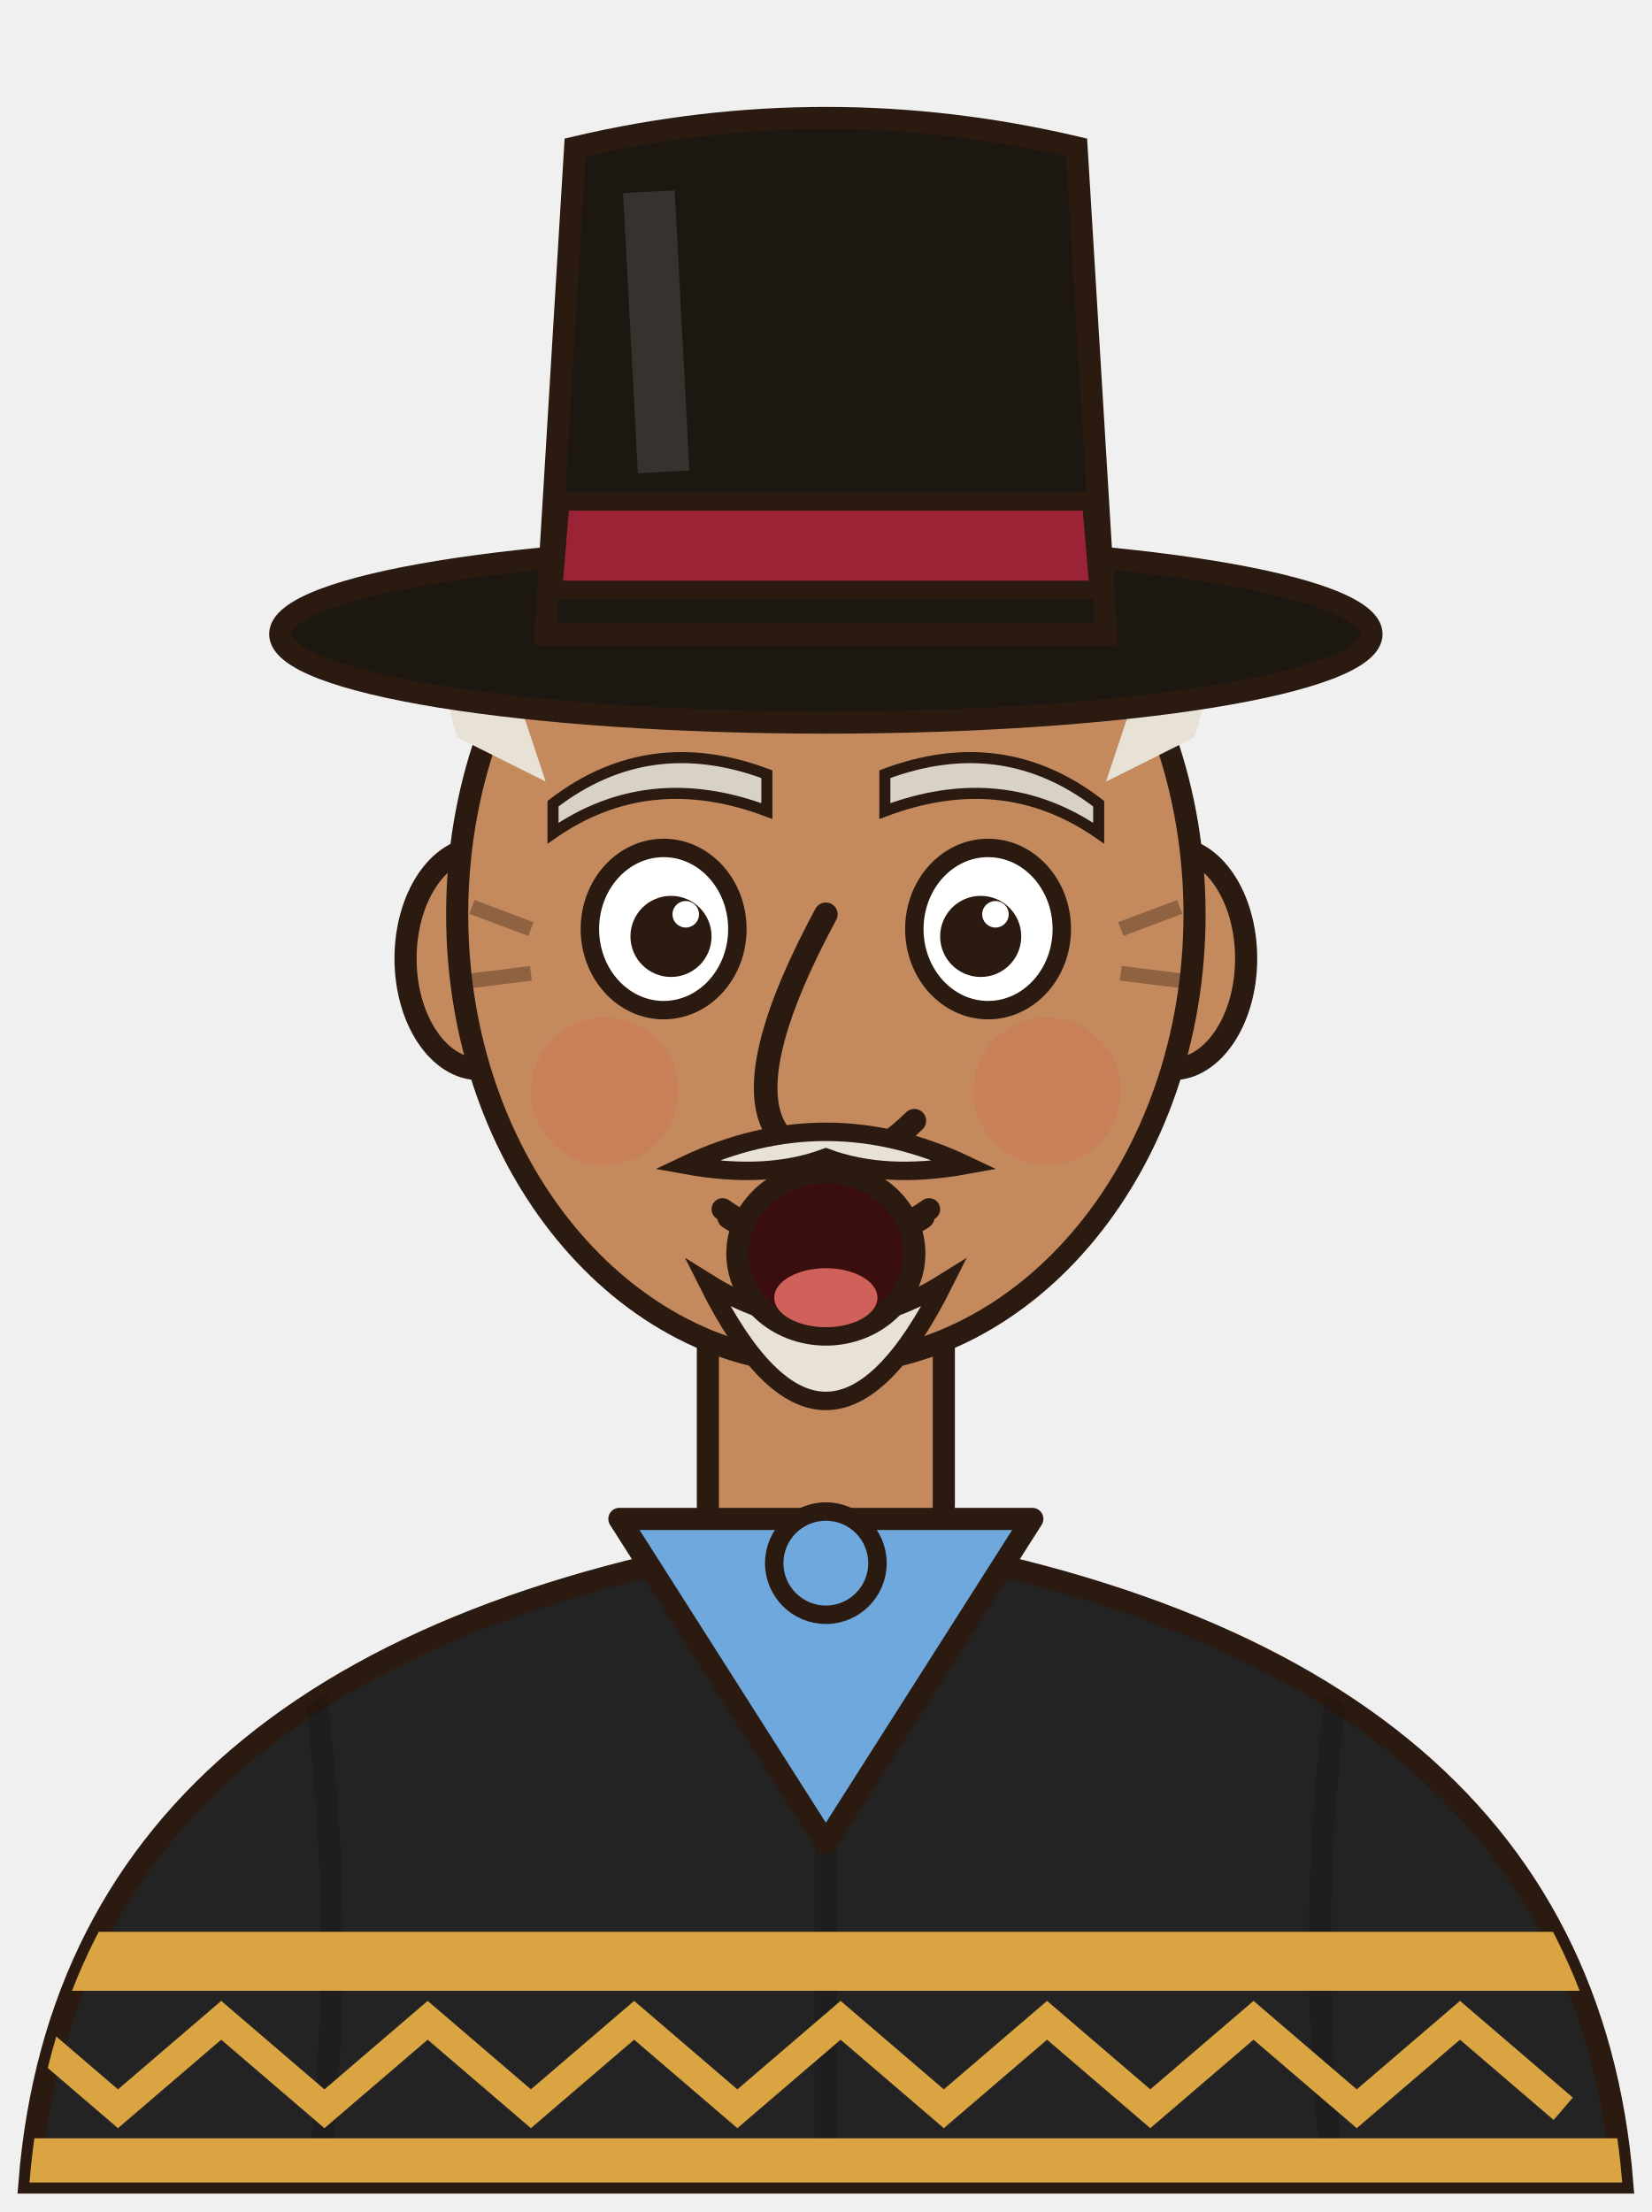
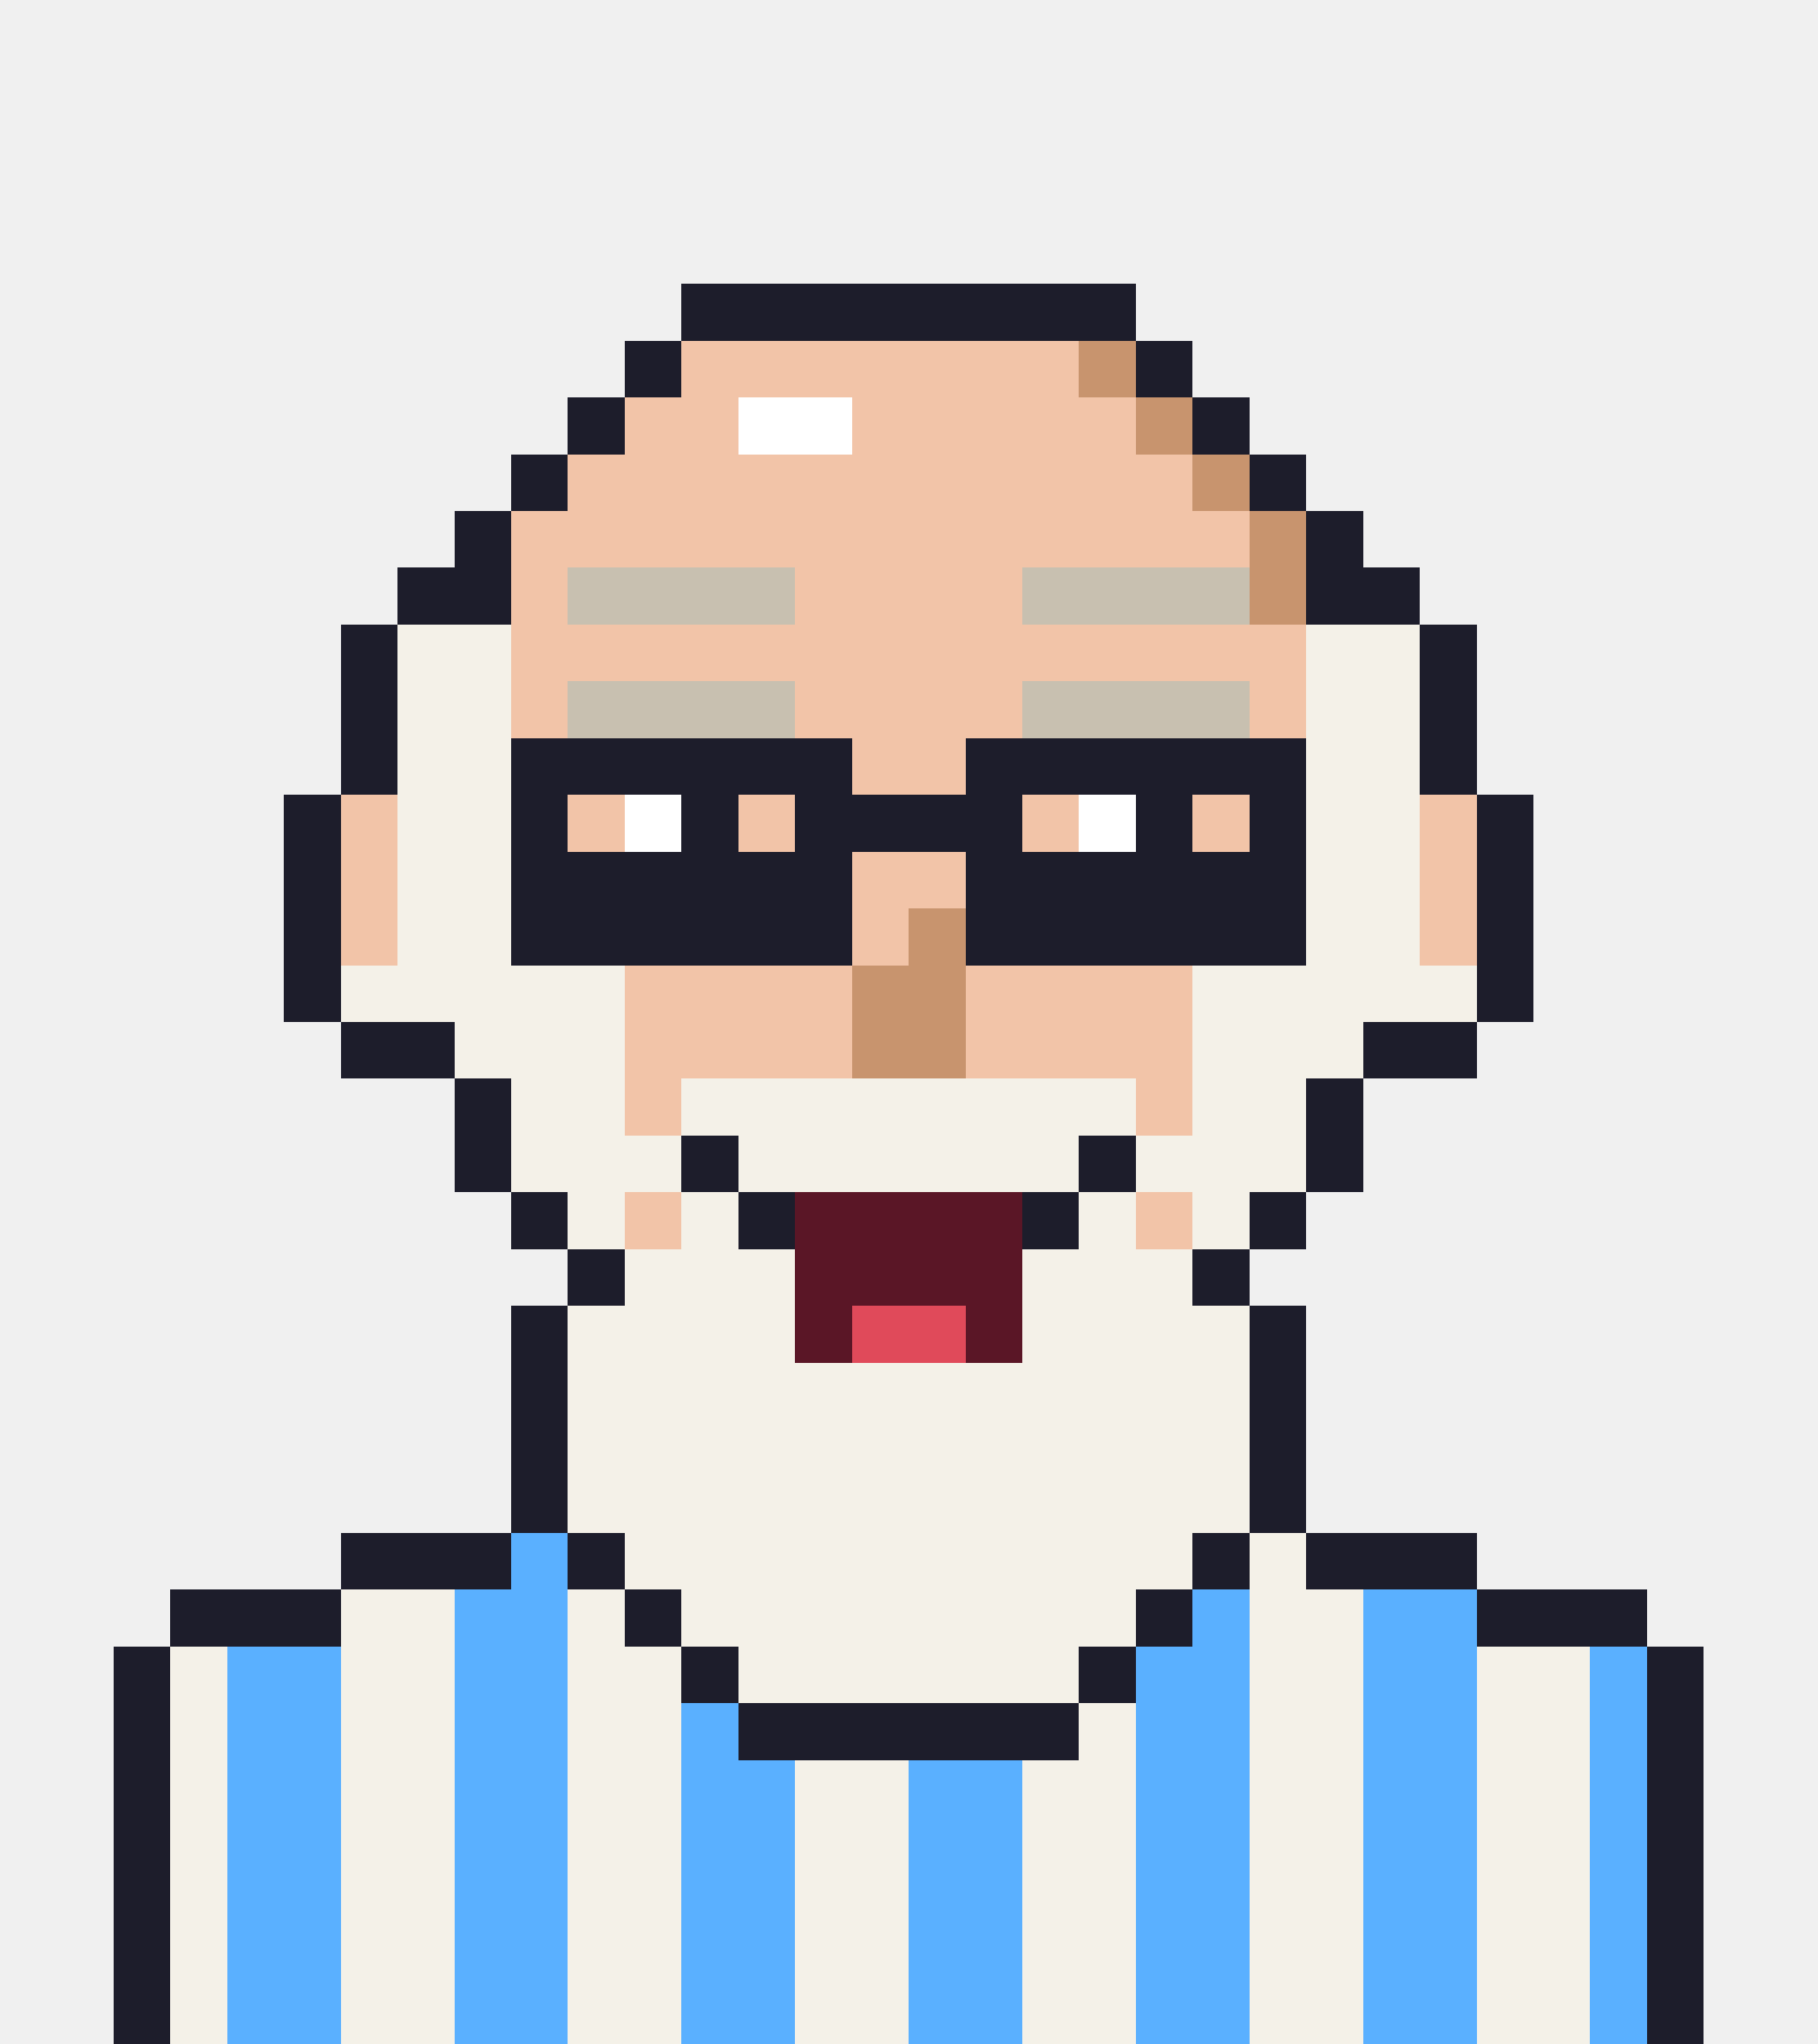
- <svg xmlns="http://www.w3.org/2000/svg" viewBox="-12 -24 224 300">
-   <defs>
-     <clipPath id="cp-g7">
-       <path d="M-8 272 Q-2 198 100 184 Q202 198 208 272 Z" />
-     </clipPath>
-   </defs>
+ <svg xmlns="http://www.w3.org/2000/svg" viewBox="0 0 32 36" shape-rendering="crispEdges" preserveAspectRatio="xMidYMax meet">
  <g class="respira">
-     <rect x="84" y="146" width="32" height="44" rx="10" fill="#c48a5e" stroke="#2b1a10" stroke-width="3" />
-     <path d="M-8 272 Q-2 198 100 184 Q202 198 208 272 Z" fill="#232323" stroke="#2b1a10" stroke-width="3" />
-     <g clip-path="url(#cp-g7)">
-       <path d="M30 200 Q36 240 30 280 M170 200 Q164 240 170 280 M100 220 L100 280" stroke="#000" stroke-opacity=".15" stroke-width="3" fill="none" />
-       <rect x="-20" y="238" width="260" height="8" fill="#d9a441" />
-       <polyline points="-10,250 4,262 18,250 32,262 46,250 60,262 74,250 88,262 102,250 116,262 130,250 144,262 158,250 172,262 186,250 200,262 " fill="none" stroke="#d9a441" stroke-width="4" />
-       <rect x="-20" y="266" width="260" height="6" fill="#d9a441" />
+     <g class="cuerpo">
+       <rect x="13" y="22" width="6" height="1" fill="#1d1d2b" />
+       <rect x="12" y="23" width="1" height="1" fill="#1d1d2b" />
+       <rect x="13" y="23" width="6" height="1" fill="#c8946e" />
+       <rect x="19" y="23" width="1" height="1" fill="#1d1d2b" />
+       <rect x="12" y="24" width="1" height="1" fill="#1d1d2b" />
+       <rect x="13" y="24" width="6" height="1" fill="#c8946e" />
+       <rect x="19" y="24" width="1" height="1" fill="#1d1d2b" />
+       <rect x="12" y="25" width="1" height="1" fill="#1d1d2b" />
+       <rect x="13" y="25" width="6" height="1" fill="#c8946e" />
+       <rect x="19" y="25" width="1" height="1" fill="#1d1d2b" />
+       <rect x="9" y="26" width="4" height="1" fill="#1d1d2b" />
+       <rect x="13" y="26" width="6" height="1" fill="#c8946e" />
+       <rect x="19" y="26" width="4" height="1" fill="#1d1d2b" />
+       <rect x="6" y="27" width="3" height="1" fill="#1d1d2b" />
+       <rect x="9" y="27" width="1" height="1" fill="#5ab0ff" />
+       <rect x="10" y="27" width="2" height="1" fill="#f4f1e8" />
+       <rect x="12" y="27" width="8" height="1" fill="#1d1d2b" />
+       <rect x="20" y="27" width="2" height="1" fill="#5ab0ff" />
+       <rect x="22" y="27" width="1" height="1" fill="#f4f1e8" />
+       <rect x="23" y="27" width="3" height="1" fill="#1d1d2b" />
+       <rect x="3" y="28" width="3" height="1" fill="#1d1d2b" />
+       <rect x="6" y="28" width="2" height="1" fill="#f4f1e8" />
+       <rect x="8" y="28" width="2" height="1" fill="#5ab0ff" />
+       <rect x="10" y="28" width="2" height="1" fill="#f4f1e8" />
+       <rect x="12" y="28" width="2" height="1" fill="#5ab0ff" />
+       <rect x="14" y="28" width="1" height="1" fill="#1d1d2b" />
+       <rect x="15" y="28" width="2" height="1" fill="#c8946e" />
+       <rect x="17" y="28" width="1" height="1" fill="#1d1d2b" />
+       <rect x="18" y="28" width="2" height="1" fill="#f4f1e8" />
+       <rect x="20" y="28" width="2" height="1" fill="#5ab0ff" />
+       <rect x="22" y="28" width="2" height="1" fill="#f4f1e8" />
+       <rect x="24" y="28" width="2" height="1" fill="#5ab0ff" />
+       <rect x="26" y="28" width="3" height="1" fill="#1d1d2b" />
+       <rect x="2" y="29" width="1" height="1" fill="#1d1d2b" />
+       <rect x="3" y="29" width="1" height="1" fill="#f4f1e8" />
+       <rect x="4" y="29" width="2" height="1" fill="#5ab0ff" />
+       <rect x="6" y="29" width="2" height="1" fill="#f4f1e8" />
+       <rect x="8" y="29" width="2" height="1" fill="#5ab0ff" />
+       <rect x="10" y="29" width="2" height="1" fill="#f4f1e8" />
+       <rect x="12" y="29" width="2" height="1" fill="#5ab0ff" />
+       <rect x="14" y="29" width="1" height="1" fill="#f4f1e8" />
+       <rect x="15" y="29" width="2" height="1" fill="#1d1d2b" />
+       <rect x="17" y="29" width="1" height="1" fill="#5ab0ff" />
+       <rect x="18" y="29" width="2" height="1" fill="#f4f1e8" />
+       <rect x="20" y="29" width="2" height="1" fill="#5ab0ff" />
+       <rect x="22" y="29" width="2" height="1" fill="#f4f1e8" />
+       <rect x="24" y="29" width="2" height="1" fill="#5ab0ff" />
+       <rect x="26" y="29" width="2" height="1" fill="#f4f1e8" />
+       <rect x="28" y="29" width="1" height="1" fill="#5ab0ff" />
+       <rect x="29" y="29" width="1" height="1" fill="#1d1d2b" />
+       <rect x="2" y="30" width="1" height="1" fill="#1d1d2b" />
+       <rect x="3" y="30" width="1" height="1" fill="#f4f1e8" />
+       <rect x="4" y="30" width="2" height="1" fill="#5ab0ff" />
+       <rect x="6" y="30" width="2" height="1" fill="#f4f1e8" />
+       <rect x="8" y="30" width="2" height="1" fill="#5ab0ff" />
+       <rect x="10" y="30" width="2" height="1" fill="#f4f1e8" />
+       <rect x="12" y="30" width="2" height="1" fill="#5ab0ff" />
+       <rect x="14" y="30" width="2" height="1" fill="#f4f1e8" />
+       <rect x="16" y="30" width="2" height="1" fill="#5ab0ff" />
+       <rect x="18" y="30" width="2" height="1" fill="#f4f1e8" />
+       <rect x="20" y="30" width="2" height="1" fill="#5ab0ff" />
+       <rect x="22" y="30" width="2" height="1" fill="#f4f1e8" />
+       <rect x="24" y="30" width="2" height="1" fill="#5ab0ff" />
+       <rect x="26" y="30" width="2" height="1" fill="#f4f1e8" />
+       <rect x="28" y="30" width="1" height="1" fill="#5ab0ff" />
+       <rect x="29" y="30" width="1" height="1" fill="#1d1d2b" />
+       <rect x="2" y="31" width="1" height="1" fill="#1d1d2b" />
+       <rect x="3" y="31" width="1" height="1" fill="#f4f1e8" />
+       <rect x="4" y="31" width="2" height="1" fill="#5ab0ff" />
+       <rect x="6" y="31" width="2" height="1" fill="#f4f1e8" />
+       <rect x="8" y="31" width="2" height="1" fill="#5ab0ff" />
+       <rect x="10" y="31" width="2" height="1" fill="#f4f1e8" />
+       <rect x="12" y="31" width="2" height="1" fill="#5ab0ff" />
+       <rect x="14" y="31" width="2" height="1" fill="#f4f1e8" />
+       <rect x="16" y="31" width="2" height="1" fill="#5ab0ff" />
+       <rect x="18" y="31" width="2" height="1" fill="#f4f1e8" />
+       <rect x="20" y="31" width="2" height="1" fill="#5ab0ff" />
+       <rect x="22" y="31" width="2" height="1" fill="#f4f1e8" />
+       <rect x="24" y="31" width="2" height="1" fill="#5ab0ff" />
+       <rect x="26" y="31" width="2" height="1" fill="#f4f1e8" />
+       <rect x="28" y="31" width="1" height="1" fill="#5ab0ff" />
+       <rect x="29" y="31" width="1" height="1" fill="#1d1d2b" />
+       <rect x="2" y="32" width="1" height="1" fill="#1d1d2b" />
+       <rect x="3" y="32" width="1" height="1" fill="#f4f1e8" />
+       <rect x="4" y="32" width="2" height="1" fill="#5ab0ff" />
+       <rect x="6" y="32" width="2" height="1" fill="#f4f1e8" />
+       <rect x="8" y="32" width="2" height="1" fill="#5ab0ff" />
+       <rect x="10" y="32" width="2" height="1" fill="#f4f1e8" />
+       <rect x="12" y="32" width="2" height="1" fill="#5ab0ff" />
+       <rect x="14" y="32" width="2" height="1" fill="#f4f1e8" />
+       <rect x="16" y="32" width="2" height="1" fill="#5ab0ff" />
+       <rect x="18" y="32" width="2" height="1" fill="#f4f1e8" />
+       <rect x="20" y="32" width="2" height="1" fill="#5ab0ff" />
+       <rect x="22" y="32" width="2" height="1" fill="#f4f1e8" />
+       <rect x="24" y="32" width="2" height="1" fill="#5ab0ff" />
+       <rect x="26" y="32" width="2" height="1" fill="#f4f1e8" />
+       <rect x="28" y="32" width="1" height="1" fill="#5ab0ff" />
+       <rect x="29" y="32" width="1" height="1" fill="#1d1d2b" />
+       <rect x="2" y="33" width="1" height="1" fill="#1d1d2b" />
+       <rect x="3" y="33" width="1" height="1" fill="#f4f1e8" />
+       <rect x="4" y="33" width="2" height="1" fill="#5ab0ff" />
+       <rect x="6" y="33" width="2" height="1" fill="#f4f1e8" />
+       <rect x="8" y="33" width="2" height="1" fill="#5ab0ff" />
+       <rect x="10" y="33" width="2" height="1" fill="#f4f1e8" />
+       <rect x="12" y="33" width="2" height="1" fill="#5ab0ff" />
+       <rect x="14" y="33" width="2" height="1" fill="#f4f1e8" />
+       <rect x="16" y="33" width="2" height="1" fill="#5ab0ff" />
+       <rect x="18" y="33" width="2" height="1" fill="#f4f1e8" />
+       <rect x="20" y="33" width="2" height="1" fill="#5ab0ff" />
+       <rect x="22" y="33" width="2" height="1" fill="#f4f1e8" />
+       <rect x="24" y="33" width="2" height="1" fill="#5ab0ff" />
+       <rect x="26" y="33" width="2" height="1" fill="#f4f1e8" />
+       <rect x="28" y="33" width="1" height="1" fill="#5ab0ff" />
+       <rect x="29" y="33" width="1" height="1" fill="#1d1d2b" />
+       <rect x="2" y="34" width="1" height="1" fill="#1d1d2b" />
+       <rect x="3" y="34" width="1" height="1" fill="#f4f1e8" />
+       <rect x="4" y="34" width="2" height="1" fill="#5ab0ff" />
+       <rect x="6" y="34" width="2" height="1" fill="#f4f1e8" />
+       <rect x="8" y="34" width="2" height="1" fill="#5ab0ff" />
+       <rect x="10" y="34" width="2" height="1" fill="#f4f1e8" />
+       <rect x="12" y="34" width="2" height="1" fill="#5ab0ff" />
+       <rect x="14" y="34" width="2" height="1" fill="#f4f1e8" />
+       <rect x="16" y="34" width="2" height="1" fill="#5ab0ff" />
+       <rect x="18" y="34" width="2" height="1" fill="#f4f1e8" />
+       <rect x="20" y="34" width="2" height="1" fill="#5ab0ff" />
+       <rect x="22" y="34" width="2" height="1" fill="#f4f1e8" />
+       <rect x="24" y="34" width="2" height="1" fill="#5ab0ff" />
+       <rect x="26" y="34" width="2" height="1" fill="#f4f1e8" />
+       <rect x="28" y="34" width="1" height="1" fill="#5ab0ff" />
+       <rect x="29" y="34" width="1" height="1" fill="#1d1d2b" />
+       <rect x="2" y="35" width="1" height="1" fill="#1d1d2b" />
+       <rect x="3" y="35" width="1" height="1" fill="#f4f1e8" />
+       <rect x="4" y="35" width="2" height="1" fill="#5ab0ff" />
+       <rect x="6" y="35" width="2" height="1" fill="#f4f1e8" />
+       <rect x="8" y="35" width="2" height="1" fill="#5ab0ff" />
+       <rect x="10" y="35" width="2" height="1" fill="#f4f1e8" />
+       <rect x="12" y="35" width="2" height="1" fill="#5ab0ff" />
+       <rect x="14" y="35" width="2" height="1" fill="#f4f1e8" />
+       <rect x="16" y="35" width="2" height="1" fill="#5ab0ff" />
+       <rect x="18" y="35" width="2" height="1" fill="#f4f1e8" />
+       <rect x="20" y="35" width="2" height="1" fill="#5ab0ff" />
+       <rect x="22" y="35" width="2" height="1" fill="#f4f1e8" />
+       <rect x="24" y="35" width="2" height="1" fill="#5ab0ff" />
+       <rect x="26" y="35" width="2" height="1" fill="#f4f1e8" />
+       <rect x="28" y="35" width="1" height="1" fill="#5ab0ff" />
+       <rect x="29" y="35" width="1" height="1" fill="#1d1d2b" />
    </g>
-     <path d="M72 182 L128 182 L100 226 Z" fill="#6fa8dc" stroke="#2b1a10" stroke-width="3" stroke-linejoin="round" />
-     <circle cx="100" cy="188" r="7" fill="#6fa8dc" stroke="#2b1a10" stroke-width="2.5" />
    <g class="cabeza">
-       <ellipse cx="53" cy="106" rx="10" ry="15" fill="#c48a5e" stroke="#2b1a10" stroke-width="3" />
-       <ellipse cx="147" cy="106" rx="10" ry="15" fill="#c48a5e" stroke="#2b1a10" stroke-width="3" />
-       <ellipse cx="100" cy="100" rx="50" ry="61" fill="#c48a5e" stroke="#2b1a10" stroke-width="3" />
-       <path d="M84 150 Q100 182 116 150 Q100 160 84 150Z" fill="#e8e2d6" stroke="#2b1a10" stroke-width="2.5" />
-       <path d="M80 70 Q100 64 120 70 M84 62 Q100 57 116 62" stroke="#2b1a10" stroke-opacity=".35" stroke-width="2" fill="none" />
-       <path d="M60 102 l-8 -3 M60 108 l-8 1 M140 102 l8 -3 M140 108 l8 1" stroke="#2b1a10" stroke-opacity=".35" stroke-width="2" />
-       <circle cx="70" cy="124" r="10" fill="#d8644a" opacity=".25" />
-       <circle cx="130" cy="124" r="10" fill="#d8644a" opacity=".25" />
-       <g transform="translate(78 102)">
-         <g class="anim ojo ojo-i">
-           <g class="parpadeo">
-             <ellipse rx="10" ry="11" fill="#fff" stroke="#2b1a10" stroke-width="2.5" />
-             <circle cx="1" cy="1" r="5.5" fill="#2b1a10" />
-             <circle cx="3" cy="-2" r="1.8" fill="#fff" />
-           </g>
-         </g>
-       </g>
-       <g transform="translate(122 102)">
-         <g class="anim ojo ojo-d">
-           <g class="parpadeo">
-             <ellipse rx="10" ry="11" fill="#fff" stroke="#2b1a10" stroke-width="2.5" />
-             <circle cx="-1" cy="1" r="5.5" fill="#2b1a10" />
-             <circle cx="1" cy="-2" r="1.8" fill="#fff" />
-           </g>
-         </g>
-       </g>
-       <g transform="translate(78 82)">
-         <path class="anim ceja ceja-i" d="M-15 3 Q-2 -7 14 -1 L14 4 Q-2 -2 -15 7Z" fill="#d8d2c6" stroke="#2b1a10" stroke-width="1.5" />
-       </g>
-       <g transform="translate(122 82)">
-         <path class="anim ceja ceja-d" d="M15 3 Q2 -7 -14 -1 L-14 4 Q2 -2 15 7Z" fill="#d8d2c6" stroke="#2b1a10" stroke-width="1.5" />
-       </g>
-       <path d="M100 100 Q86 126 96 132 Q104 136 112 128" fill="none" stroke="#2b1a10" stroke-width="3.2" stroke-linecap="round" />
-       <g transform="translate(100 142)">
-         <g class="anim boca">
-           <rect x="-38" y="-20" width="76" height="40" fill="none" />
-           <path class="anim bv normal" d="M-13 -1 Q0 7 13 -1" fill="none" stroke="#2b1a10" stroke-width="3.5" stroke-linecap="round" />
-           <g class="anim bv mordida">
-             <path d="M-14 -2 Q0 8 14 -2" fill="#9a2e2e" stroke="#2b1a10" stroke-width="3" stroke-linecap="round" />
-             <rect x="-9" y="-3" width="18" height="6" rx="2" fill="#fff" stroke="#2b1a10" stroke-width="2" />
-           </g>
-           <g class="anim bv pico">
-             <ellipse cx="0" cy="1" rx="6" ry="7.5" fill="#c0504a" stroke="#2b1a10" stroke-width="3" />
-             <path d="M-3 1 Q0 3 3 1" stroke="#2b1a10" stroke-width="2" fill="none" />
-           </g>
-           <g class="anim bv abierta">
-             <ellipse cx="0" cy="4" rx="12" ry="11" fill="#3a0e0e" stroke="#2b1a10" stroke-width="3" />
-             <ellipse cx="0" cy="10" rx="7" ry="4" fill="#d0605a" />
-           </g>
-           <path d="M-19 -8 Q0 -17 19 -8 Q8 -6 0 -9 Q-8 -6 -19 -8Z" fill="#e8e2d6" stroke="#2b1a10" stroke-width="2.5" />
-         </g>
-       </g>
-       <path d="M50 76 Q46 64 54 58 Q58 70 62 82Z M150 76 Q154 64 146 58 Q142 70 138 82Z" fill="#e8e2d6" />
-       <ellipse cx="100" cy="62" rx="74" ry="12" fill="#1d1712" stroke="#2b1a10" stroke-width="3" />
-       <path d="M62 62 L66 -4 Q100 -12 134 -4 L138 62Z" fill="#1d1712" stroke="#2b1a10" stroke-width="3" />
-       <path d="M64 44 L136 44 L137 56 L63 56Z" fill="#9b2335" stroke="#2b1a10" stroke-width="2.5" />
-       <path d="M76 2 L78 40" stroke="#fff" stroke-opacity=".12" stroke-width="7" />
+       <rect x="12" y="5" width="8" height="1" fill="#1d1d2b" />
+       <rect x="11" y="6" width="1" height="1" fill="#1d1d2b" />
+       <rect x="12" y="6" width="7" height="1" fill="#f2c4a8" />
+       <rect x="19" y="6" width="1" height="1" fill="#c8946e" />
+       <rect x="20" y="6" width="1" height="1" fill="#1d1d2b" />
+       <rect x="10" y="7" width="1" height="1" fill="#1d1d2b" />
+       <rect x="11" y="7" width="2" height="1" fill="#f2c4a8" />
+       <rect x="13" y="7" width="2" height="1" fill="#ffffff" />
+       <rect x="15" y="7" width="5" height="1" fill="#f2c4a8" />
+       <rect x="20" y="7" width="1" height="1" fill="#c8946e" />
+       <rect x="21" y="7" width="1" height="1" fill="#1d1d2b" />
+       <rect x="9" y="8" width="1" height="1" fill="#1d1d2b" />
+       <rect x="10" y="8" width="11" height="1" fill="#f2c4a8" />
+       <rect x="21" y="8" width="1" height="1" fill="#c8946e" />
+       <rect x="22" y="8" width="1" height="1" fill="#1d1d2b" />
+       <rect x="8" y="9" width="1" height="1" fill="#1d1d2b" />
+       <rect x="9" y="9" width="13" height="1" fill="#f2c4a8" />
+       <rect x="22" y="9" width="1" height="1" fill="#c8946e" />
+       <rect x="23" y="9" width="1" height="1" fill="#1d1d2b" />
+       <rect x="7" y="10" width="2" height="1" fill="#1d1d2b" />
+       <rect x="9" y="10" width="13" height="1" fill="#f2c4a8" />
+       <rect x="22" y="10" width="1" height="1" fill="#c8946e" />
+       <rect x="23" y="10" width="2" height="1" fill="#1d1d2b" />
+       <rect x="6" y="11" width="1" height="1" fill="#1d1d2b" />
+       <rect x="7" y="11" width="2" height="1" fill="#f4f1e8" />
+       <rect x="9" y="11" width="14" height="1" fill="#f2c4a8" />
+       <rect x="23" y="11" width="2" height="1" fill="#f4f1e8" />
+       <rect x="25" y="11" width="1" height="1" fill="#1d1d2b" />
+       <rect x="6" y="12" width="1" height="1" fill="#1d1d2b" />
+       <rect x="7" y="12" width="2" height="1" fill="#f4f1e8" />
+       <rect x="9" y="12" width="14" height="1" fill="#f2c4a8" />
+       <rect x="23" y="12" width="2" height="1" fill="#f4f1e8" />
+       <rect x="25" y="12" width="1" height="1" fill="#1d1d2b" />
+       <rect x="6" y="13" width="1" height="1" fill="#1d1d2b" />
+       <rect x="7" y="13" width="2" height="1" fill="#f4f1e8" />
+       <rect x="9" y="13" width="14" height="1" fill="#f2c4a8" />
+       <rect x="23" y="13" width="2" height="1" fill="#f4f1e8" />
+       <rect x="25" y="13" width="1" height="1" fill="#1d1d2b" />
+       <rect x="5" y="14" width="1" height="1" fill="#1d1d2b" />
+       <rect x="6" y="14" width="1" height="1" fill="#f2c4a8" />
+       <rect x="7" y="14" width="2" height="1" fill="#f4f1e8" />
+       <rect x="9" y="14" width="14" height="1" fill="#f2c4a8" />
+       <rect x="23" y="14" width="2" height="1" fill="#f4f1e8" />
+       <rect x="25" y="14" width="1" height="1" fill="#f2c4a8" />
+       <rect x="26" y="14" width="1" height="1" fill="#1d1d2b" />
+       <rect x="5" y="15" width="1" height="1" fill="#1d1d2b" />
+       <rect x="6" y="15" width="1" height="1" fill="#f2c4a8" />
+       <rect x="7" y="15" width="2" height="1" fill="#f4f1e8" />
+       <rect x="9" y="15" width="14" height="1" fill="#f2c4a8" />
+       <rect x="23" y="15" width="2" height="1" fill="#f4f1e8" />
+       <rect x="25" y="15" width="1" height="1" fill="#f2c4a8" />
+       <rect x="26" y="15" width="1" height="1" fill="#1d1d2b" />
+       <rect x="5" y="16" width="1" height="1" fill="#1d1d2b" />
+       <rect x="6" y="16" width="1" height="1" fill="#f2c4a8" />
+       <rect x="7" y="16" width="2" height="1" fill="#f4f1e8" />
+       <rect x="9" y="16" width="7" height="1" fill="#f2c4a8" />
+       <rect x="16" y="16" width="1" height="1" fill="#c8946e" />
+       <rect x="17" y="16" width="6" height="1" fill="#f2c4a8" />
+       <rect x="23" y="16" width="2" height="1" fill="#f4f1e8" />
+       <rect x="25" y="16" width="1" height="1" fill="#f2c4a8" />
+       <rect x="26" y="16" width="1" height="1" fill="#1d1d2b" />
+       <rect x="5" y="17" width="1" height="1" fill="#1d1d2b" />
+       <rect x="6" y="17" width="5" height="1" fill="#f4f1e8" />
+       <rect x="11" y="17" width="4" height="1" fill="#f2c4a8" />
+       <rect x="15" y="17" width="2" height="1" fill="#c8946e" />
+       <rect x="17" y="17" width="4" height="1" fill="#f2c4a8" />
+       <rect x="21" y="17" width="5" height="1" fill="#f4f1e8" />
+       <rect x="26" y="17" width="1" height="1" fill="#1d1d2b" />
+       <rect x="6" y="18" width="2" height="1" fill="#1d1d2b" />
+       <rect x="8" y="18" width="3" height="1" fill="#f4f1e8" />
+       <rect x="11" y="18" width="4" height="1" fill="#f2c4a8" />
+       <rect x="15" y="18" width="2" height="1" fill="#c8946e" />
+       <rect x="17" y="18" width="4" height="1" fill="#f2c4a8" />
+       <rect x="21" y="18" width="3" height="1" fill="#f4f1e8" />
+       <rect x="24" y="18" width="2" height="1" fill="#1d1d2b" />
+       <rect x="8" y="19" width="1" height="1" fill="#1d1d2b" />
+       <rect x="9" y="19" width="2" height="1" fill="#f4f1e8" />
+       <rect x="11" y="19" width="1" height="1" fill="#f2c4a8" />
+       <rect x="12" y="19" width="8" height="1" fill="#f4f1e8" />
+       <rect x="20" y="19" width="1" height="1" fill="#f2c4a8" />
+       <rect x="21" y="19" width="2" height="1" fill="#f4f1e8" />
+       <rect x="23" y="19" width="1" height="1" fill="#1d1d2b" />
+       <rect x="8" y="20" width="1" height="1" fill="#1d1d2b" />
+       <rect x="9" y="20" width="3" height="1" fill="#f4f1e8" />
+       <rect x="12" y="20" width="1" height="1" fill="#f2c4a8" />
+       <rect x="13" y="20" width="6" height="1" fill="#f4f1e8" />
+       <rect x="19" y="20" width="1" height="1" fill="#f2c4a8" />
+       <rect x="20" y="20" width="3" height="1" fill="#f4f1e8" />
+       <rect x="23" y="20" width="1" height="1" fill="#1d1d2b" />
+       <rect x="9" y="21" width="1" height="1" fill="#1d1d2b" />
+       <rect x="10" y="21" width="1" height="1" fill="#f4f1e8" />
+       <rect x="11" y="21" width="1" height="1" fill="#f2c4a8" />
+       <rect x="12" y="21" width="8" height="1" fill="#f4f1e8" />
+       <rect x="20" y="21" width="1" height="1" fill="#f2c4a8" />
+       <rect x="21" y="21" width="1" height="1" fill="#f4f1e8" />
+       <rect x="22" y="21" width="1" height="1" fill="#1d1d2b" />
+       <rect x="10" y="22" width="1" height="1" fill="#1d1d2b" />
+       <rect x="11" y="22" width="10" height="1" fill="#f4f1e8" />
+       <rect x="21" y="22" width="1" height="1" fill="#1d1d2b" />
+       <rect x="9" y="23" width="1" height="1" fill="#1d1d2b" />
+       <rect x="10" y="23" width="12" height="1" fill="#f4f1e8" />
+       <rect x="22" y="23" width="1" height="1" fill="#1d1d2b" />
+       <rect x="9" y="24" width="1" height="1" fill="#1d1d2b" />
+       <rect x="10" y="24" width="12" height="1" fill="#f4f1e8" />
+       <rect x="22" y="24" width="1" height="1" fill="#1d1d2b" />
+       <rect x="9" y="25" width="1" height="1" fill="#1d1d2b" />
+       <rect x="10" y="25" width="12" height="1" fill="#f4f1e8" />
+       <rect x="22" y="25" width="1" height="1" fill="#1d1d2b" />
+       <rect x="9" y="26" width="1" height="1" fill="#1d1d2b" />
+       <rect x="10" y="26" width="12" height="1" fill="#f4f1e8" />
+       <rect x="22" y="26" width="1" height="1" fill="#1d1d2b" />
+       <rect x="10" y="27" width="1" height="1" fill="#1d1d2b" />
+       <rect x="11" y="27" width="10" height="1" fill="#f4f1e8" />
+       <rect x="21" y="27" width="1" height="1" fill="#1d1d2b" />
+       <rect x="11" y="28" width="1" height="1" fill="#1d1d2b" />
+       <rect x="12" y="28" width="8" height="1" fill="#f4f1e8" />
+       <rect x="20" y="28" width="1" height="1" fill="#1d1d2b" />
+       <rect x="12" y="29" width="1" height="1" fill="#1d1d2b" />
+       <rect x="13" y="29" width="6" height="1" fill="#f4f1e8" />
+       <rect x="19" y="29" width="1" height="1" fill="#1d1d2b" />
+       <rect x="13" y="30" width="6" height="1" fill="#1d1d2b" />
+       <g class="capa ojo-i parpadeo">
+         <rect x="11" y="14" width="1" height="1" fill="#ffffff" />
+         <rect x="12" y="14" width="1" height="1" fill="#1d1d2b" />
+         <rect x="11" y="15" width="2" height="1" fill="#1d1d2b" />
+       </g>
+       <g class="capa ojo-d parpadeo">
+         <rect x="19" y="14" width="1" height="1" fill="#ffffff" />
+         <rect x="20" y="14" width="1" height="1" fill="#1d1d2b" />
+         <rect x="19" y="15" width="2" height="1" fill="#1d1d2b" />
+       </g>
+       <g class="capa ojo-i-c">
+         <rect x="10" y="15" width="4" height="1" fill="#1d1d2b" />
+       </g>
+       <g class="capa ojo-d-c">
+         <rect x="18" y="15" width="4" height="1" fill="#1d1d2b" />
+       </g>
+       <g class="capa cejas">
+         <rect x="10" y="12" width="4" height="1" fill="#c8c0b0" />
+         <rect x="18" y="12" width="4" height="1" fill="#c8c0b0" />
+       </g>
+       <g class="capa cejas-arriba">
+         <rect x="10" y="10" width="4" height="1" fill="#c8c0b0" />
+         <rect x="18" y="10" width="4" height="1" fill="#c8c0b0" />
+       </g>
+       <g class="capa boca">
+         <rect x="14" y="21" width="4" height="1" fill="#1d1d2b" />
+       </g>
+       <g class="capa boca-der">
+         <rect x="19" y="20" width="1" height="1" fill="#1d1d2b" />
+         <rect x="16" y="21" width="3" height="1" fill="#1d1d2b" />
+       </g>
+       <g class="capa boca-izq">
+         <rect x="12" y="20" width="1" height="1" fill="#1d1d2b" />
+         <rect x="13" y="21" width="3" height="1" fill="#1d1d2b" />
+       </g>
+       <g class="capa boca-muerde">
+         <rect x="14" y="21" width="4" height="1" fill="#ffffff" />
+         <rect x="14" y="22" width="4" height="1" fill="#e04a5a" />
+       </g>
+       <g class="capa boca-trompa">
+         <rect x="15" y="21" width="1" height="1" fill="#1d1d2b" />
+         <rect x="16" y="21" width="1" height="1" fill="#e04a5a" />
+         <rect x="15" y="22" width="2" height="1" fill="#e04a5a" />
+       </g>
+       <g class="capa boca-abierta">
+         <rect x="14" y="21" width="4" height="1" fill="#5a1626" />
+         <rect x="14" y="22" width="4" height="1" fill="#5a1626" />
+         <rect x="14" y="23" width="1" height="1" fill="#5a1626" />
+         <rect x="15" y="23" width="2" height="1" fill="#e04a5a" />
+         <rect x="17" y="23" width="1" height="1" fill="#5a1626" />
+       </g>
+       <rect x="9" y="13" width="6" height="1" fill="#1d1d2b" />
+       <rect x="17" y="13" width="6" height="1" fill="#1d1d2b" />
+       <rect x="9" y="14" width="1" height="1" fill="#1d1d2b" />
+       <rect x="14" y="14" width="4" height="1" fill="#1d1d2b" />
+       <rect x="22" y="14" width="1" height="1" fill="#1d1d2b" />
+       <rect x="9" y="15" width="1" height="1" fill="#1d1d2b" />
+       <rect x="14" y="15" width="1" height="1" fill="#1d1d2b" />
+       <rect x="17" y="15" width="1" height="1" fill="#1d1d2b" />
+       <rect x="22" y="15" width="1" height="1" fill="#1d1d2b" />
+       <rect x="9" y="16" width="6" height="1" fill="#1d1d2b" />
+       <rect x="17" y="16" width="6" height="1" fill="#1d1d2b" />
    </g>
  </g>
</svg>
